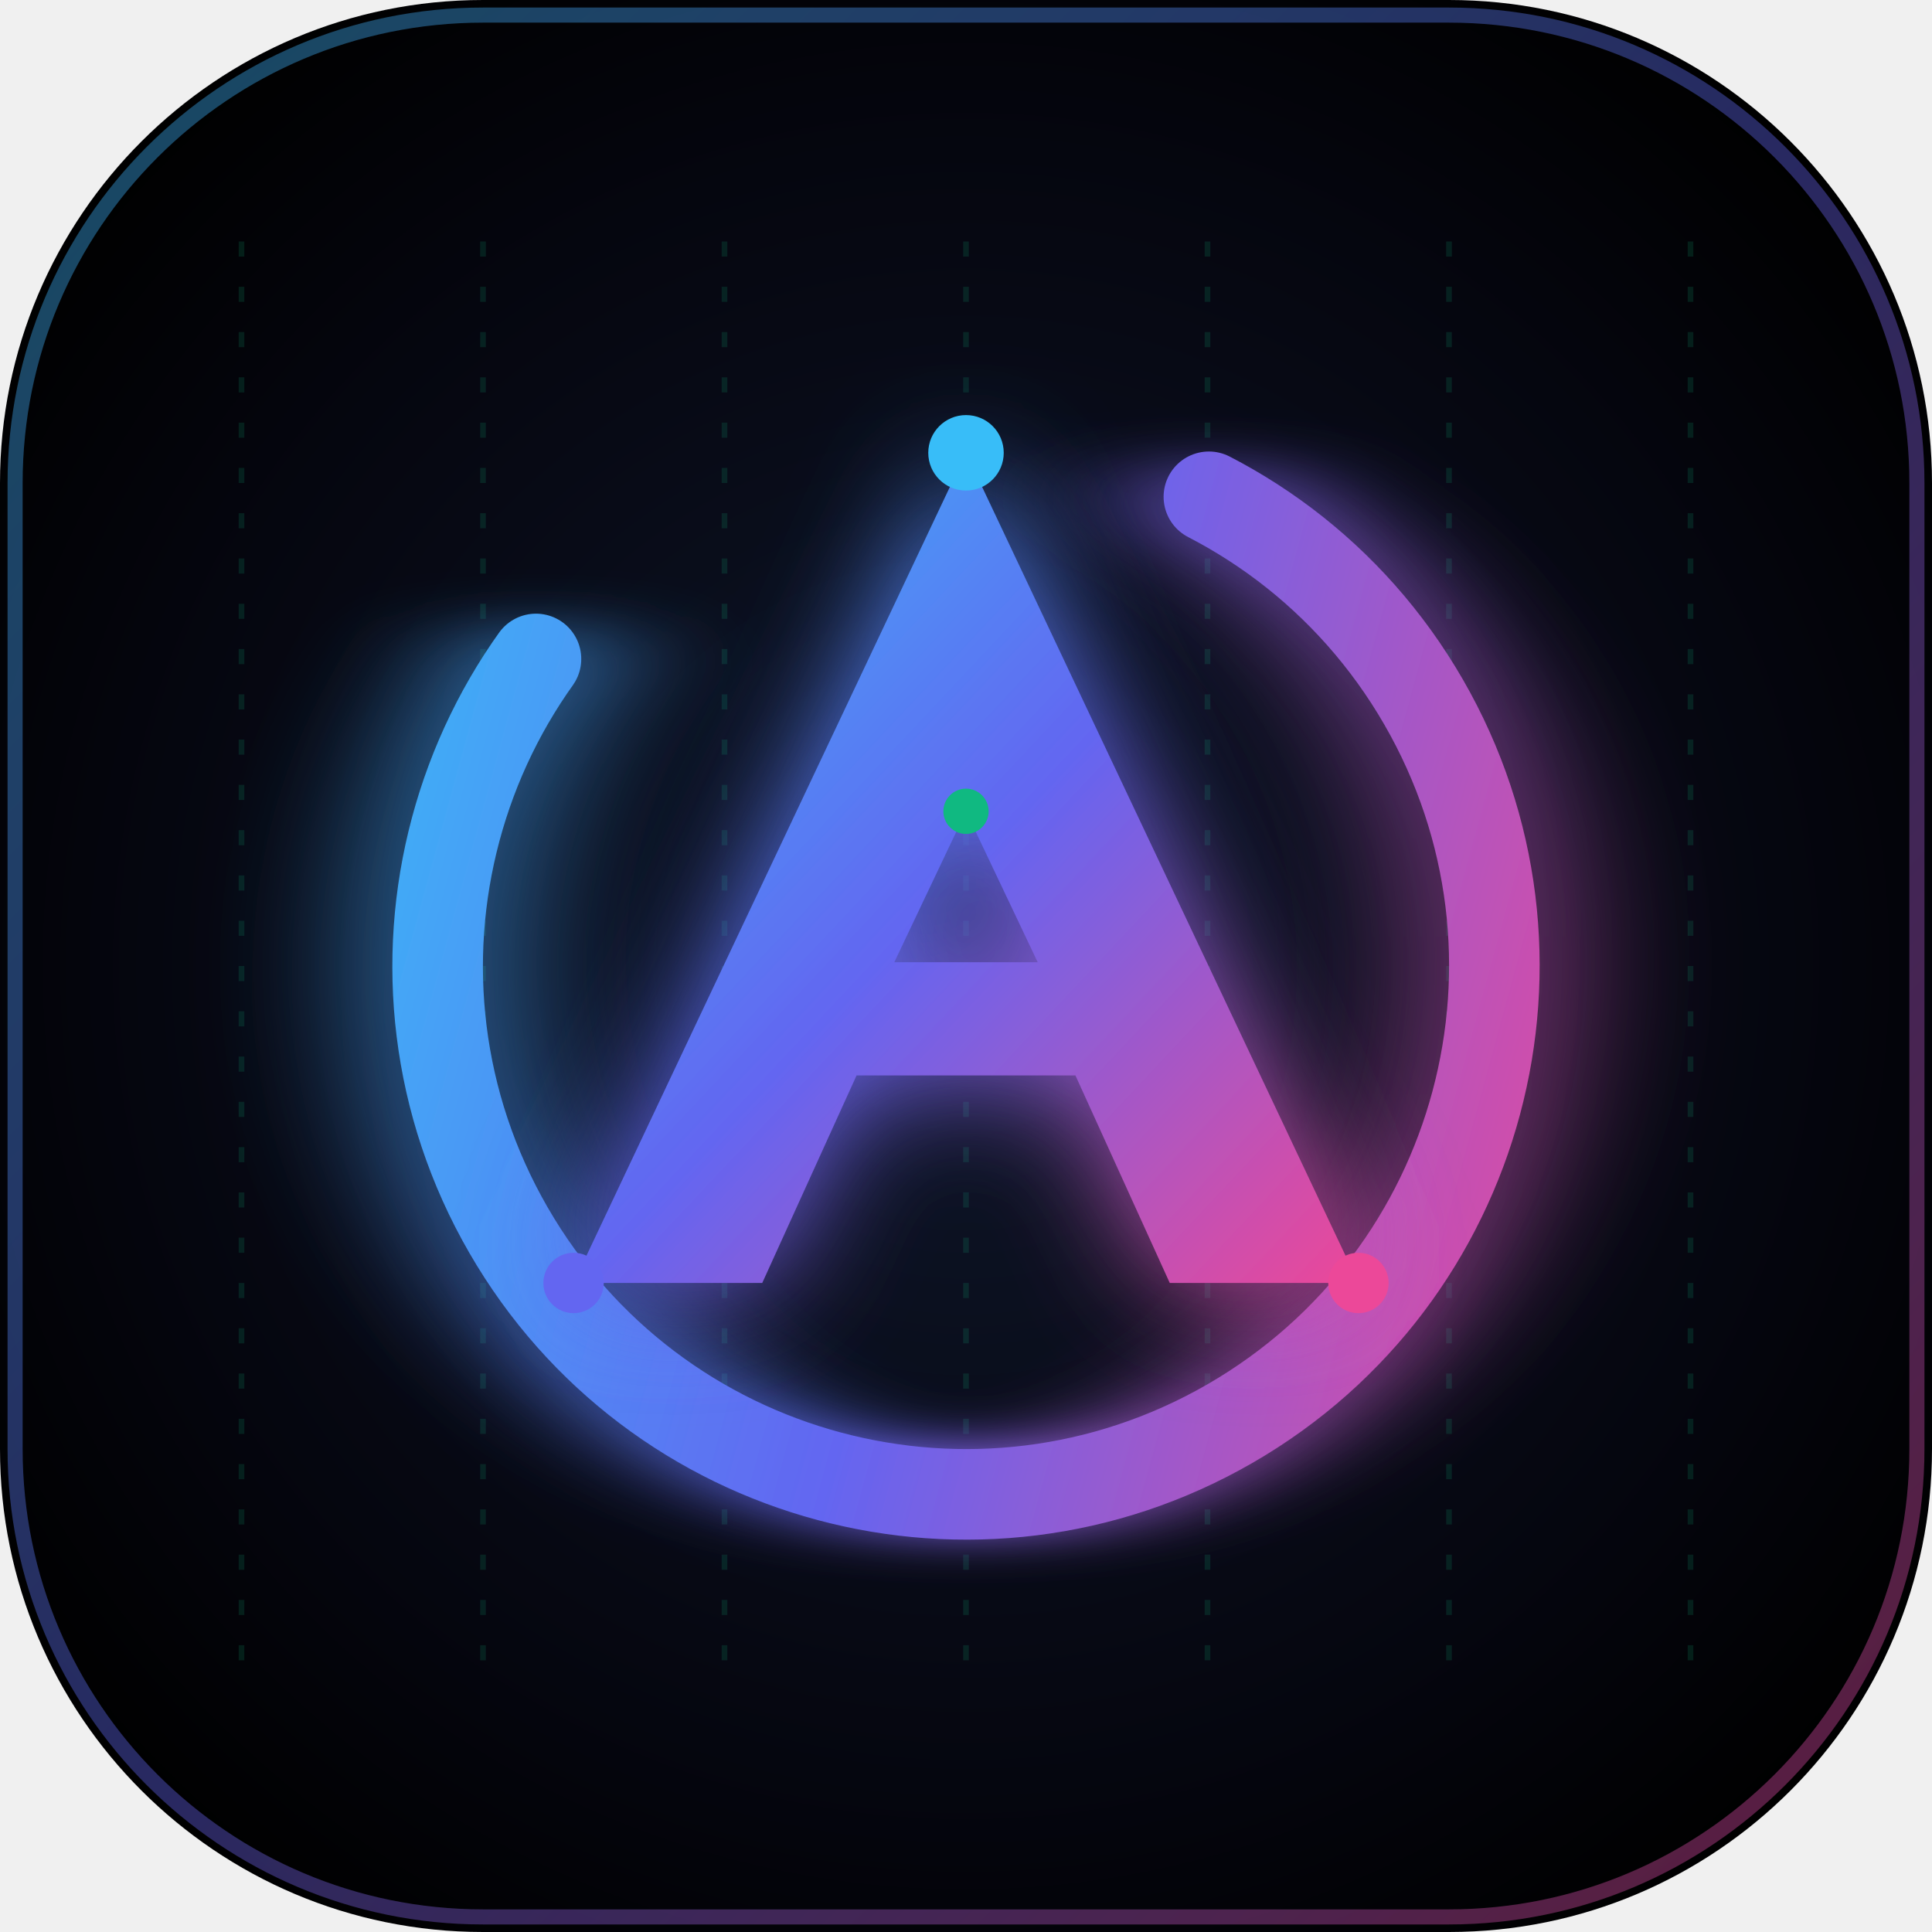
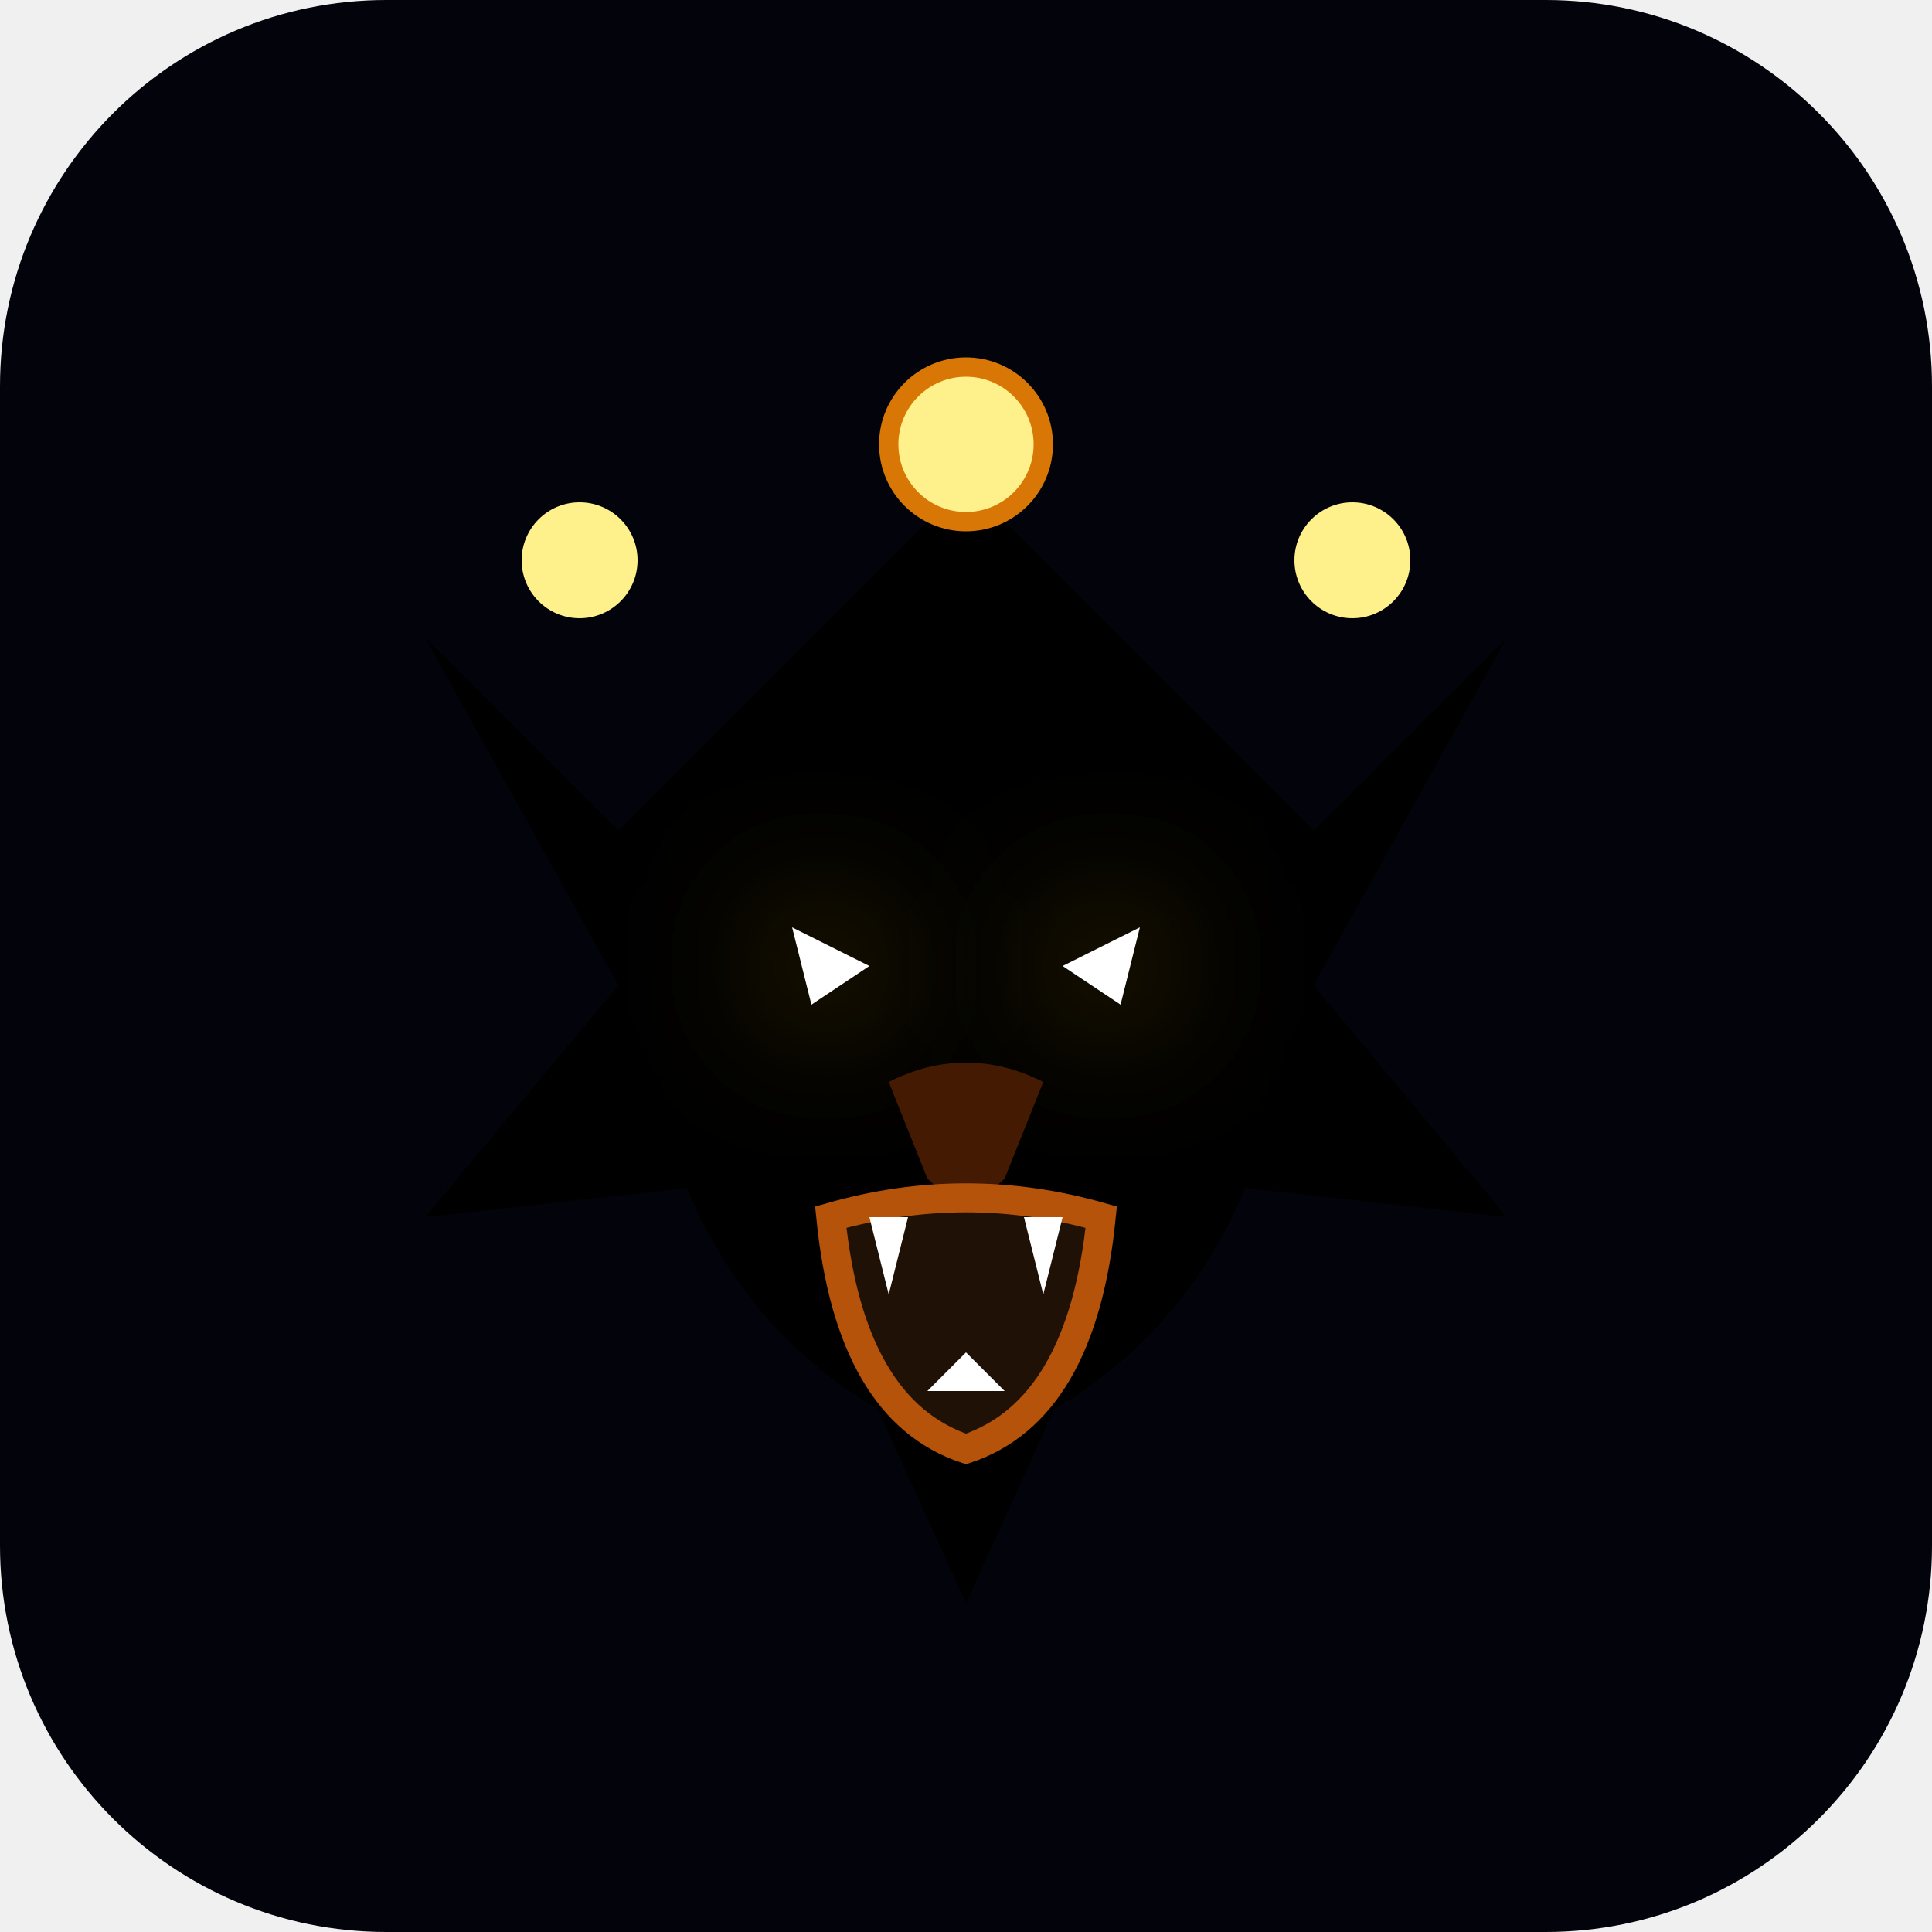
- <svg xmlns="http://www.w3.org/2000/svg" viewBox="0 0 512 512" width="512" height="512">
+ <svg xmlns="http://www.w3.org/2000/svg" viewBox="0 0 100 100">
  <defs>
-     <radialGradient id="bgGrad" cx="50%" cy="50%" r="60%">
-       <stop offset="0%" stop-color="#0f172a" />
-       <stop offset="70%" stop-color="#05060f" />
-       <stop offset="100%" stop-color="#000000" />
-     </radialGradient>
-     <linearGradient id="auraGlow" x1="0%" y1="0%" x2="100%" y2="100%">
-       <stop offset="0%" stop-color="#38bdf8" />
-       <stop offset="50%" stop-color="#6366f1" />
-       <stop offset="100%" stop-color="#ec4899" />
+     <linearGradient id="lionGold" x1="0%" y1="0%" x2="100%" y2="100%">
+       <stop offset="0%" stopColor="#fef08a" />
+       <stop offset="45%" stopColor="#f59e0b" />
+       <stop offset="100%" stopColor="#b45309" />
    </linearGradient>
-     <linearGradient id="matrixAccent" x1="0%" y1="0%" x2="100%" y2="0%">
-       <stop offset="0%" stop-color="#10b981" />
-       <stop offset="100%" stop-color="#3b82f6" />
+     <linearGradient id="maneFire" x1="0%" y1="0%" x2="0%" y2="100%">
+       <stop offset="0%" stopColor="#fbbf24" />
+       <stop offset="60%" stopColor="#d97706" />
+       <stop offset="100%" stopColor="#78350f" />
    </linearGradient>
-     <filter id="glowFilter" x="-20%" y="-20%" width="140%" height="140%">
-       <feGaussianBlur stdDeviation="16" result="blur" />
-       <feComposite in="SourceGraphic" in2="blur" operator="over" />
-     </filter>
  </defs>
-   <rect width="512" height="512" rx="128" fill="url(#bgGrad)" />
-   <rect width="504" height="504" x="4" y="4" rx="124" fill="none" stroke="url(#auraGlow)" stroke-width="4" opacity="0.4" />
-   <g opacity="0.15" stroke="#10b981" stroke-width="1.5" stroke-dasharray="4,8">
-     <line x1="64" y1="64" x2="64" y2="448" />
-     <line x1="128" y1="64" x2="128" y2="448" />
-     <line x1="192" y1="64" x2="192" y2="448" />
-     <line x1="256" y1="64" x2="256" y2="448" />
-     <line x1="320" y1="64" x2="320" y2="448" />
-     <line x1="384" y1="64" x2="384" y2="448" />
-     <line x1="448" y1="64" x2="448" y2="448" />
+   <rect width="100" height="100" rx="20" fill="#03040b" />
+   <g transform="translate(0, 5)">
+     <path d="M 22 28 L 32 38 L 50 20 L 68 38 L 78 28 L 68 46 L 78 58 L 60 56 L 50 78 L 40 56 L 22 58 L 32 46 Z" fill="url(#maneFire)" opacity="0.9" />
+     <circle cx="50" cy="18" r="4" fill="#fef08a" stroke="#d97706" stroke-width="1" />
+     <circle cx="30" cy="24" r="3" fill="#fef08a" />
+     <circle cx="70" cy="24" r="3" fill="#fef08a" />
+     <path d="M 34 42 C 34 34 42 30 50 30 C 58 30 66 34 66 42 C 68 54 62 66 50 70 C 38 66 32 54 34 42 Z" fill="url(#lionGold)" />
+     <polygon points="41,43 45,45 42,47" fill="#ffffff" filter="drop-shadow(0 0 4px #fbbf24)" />
+     <polygon points="59,43 55,45 58,47" fill="#ffffff" filter="drop-shadow(0 0 4px #fbbf24)" />
+     <path d="M 46 51 Q 50 49 54 51 L 52 56 Q 50 58 48 56 Z" fill="#451a03" />
+     <path d="M 43 58 Q 50 56 57 58 Q 56 68 50 70 Q 44 68 43 58 Z" fill="#1f1105" stroke="#b45309" stroke-width="1.5" />
+     <polygon points="45,58 47,58 46,62" fill="#fff" />
+     <polygon points="53,58 55,58 54,62" fill="#fff" />
+     <polygon points="48,67 50,65 52,67" fill="#fff" />
  </g>
-   <circle cx="256" cy="256" r="140" fill="none" stroke="url(#auraGlow)" stroke-width="24" filter="url(#glowFilter)" stroke-linecap="round" stroke-dasharray="600 200" transform="rotate(-30 256 256)" />
-   <path d="M256 120 L360 340 L310 340 L285 285 L227 285 L202 340 L152 340 Z M256 215 L237 255 L275 255 Z" fill="url(#auraGlow)" filter="url(#glowFilter)" />
-   <circle cx="256" cy="120" r="10" fill="#38bdf8" />
-   <circle cx="360" cy="340" r="8" fill="#ec4899" />
-   <circle cx="152" cy="340" r="8" fill="#6366f1" />
-   <circle cx="256" cy="215" r="6" fill="#10b981" />
</svg>
